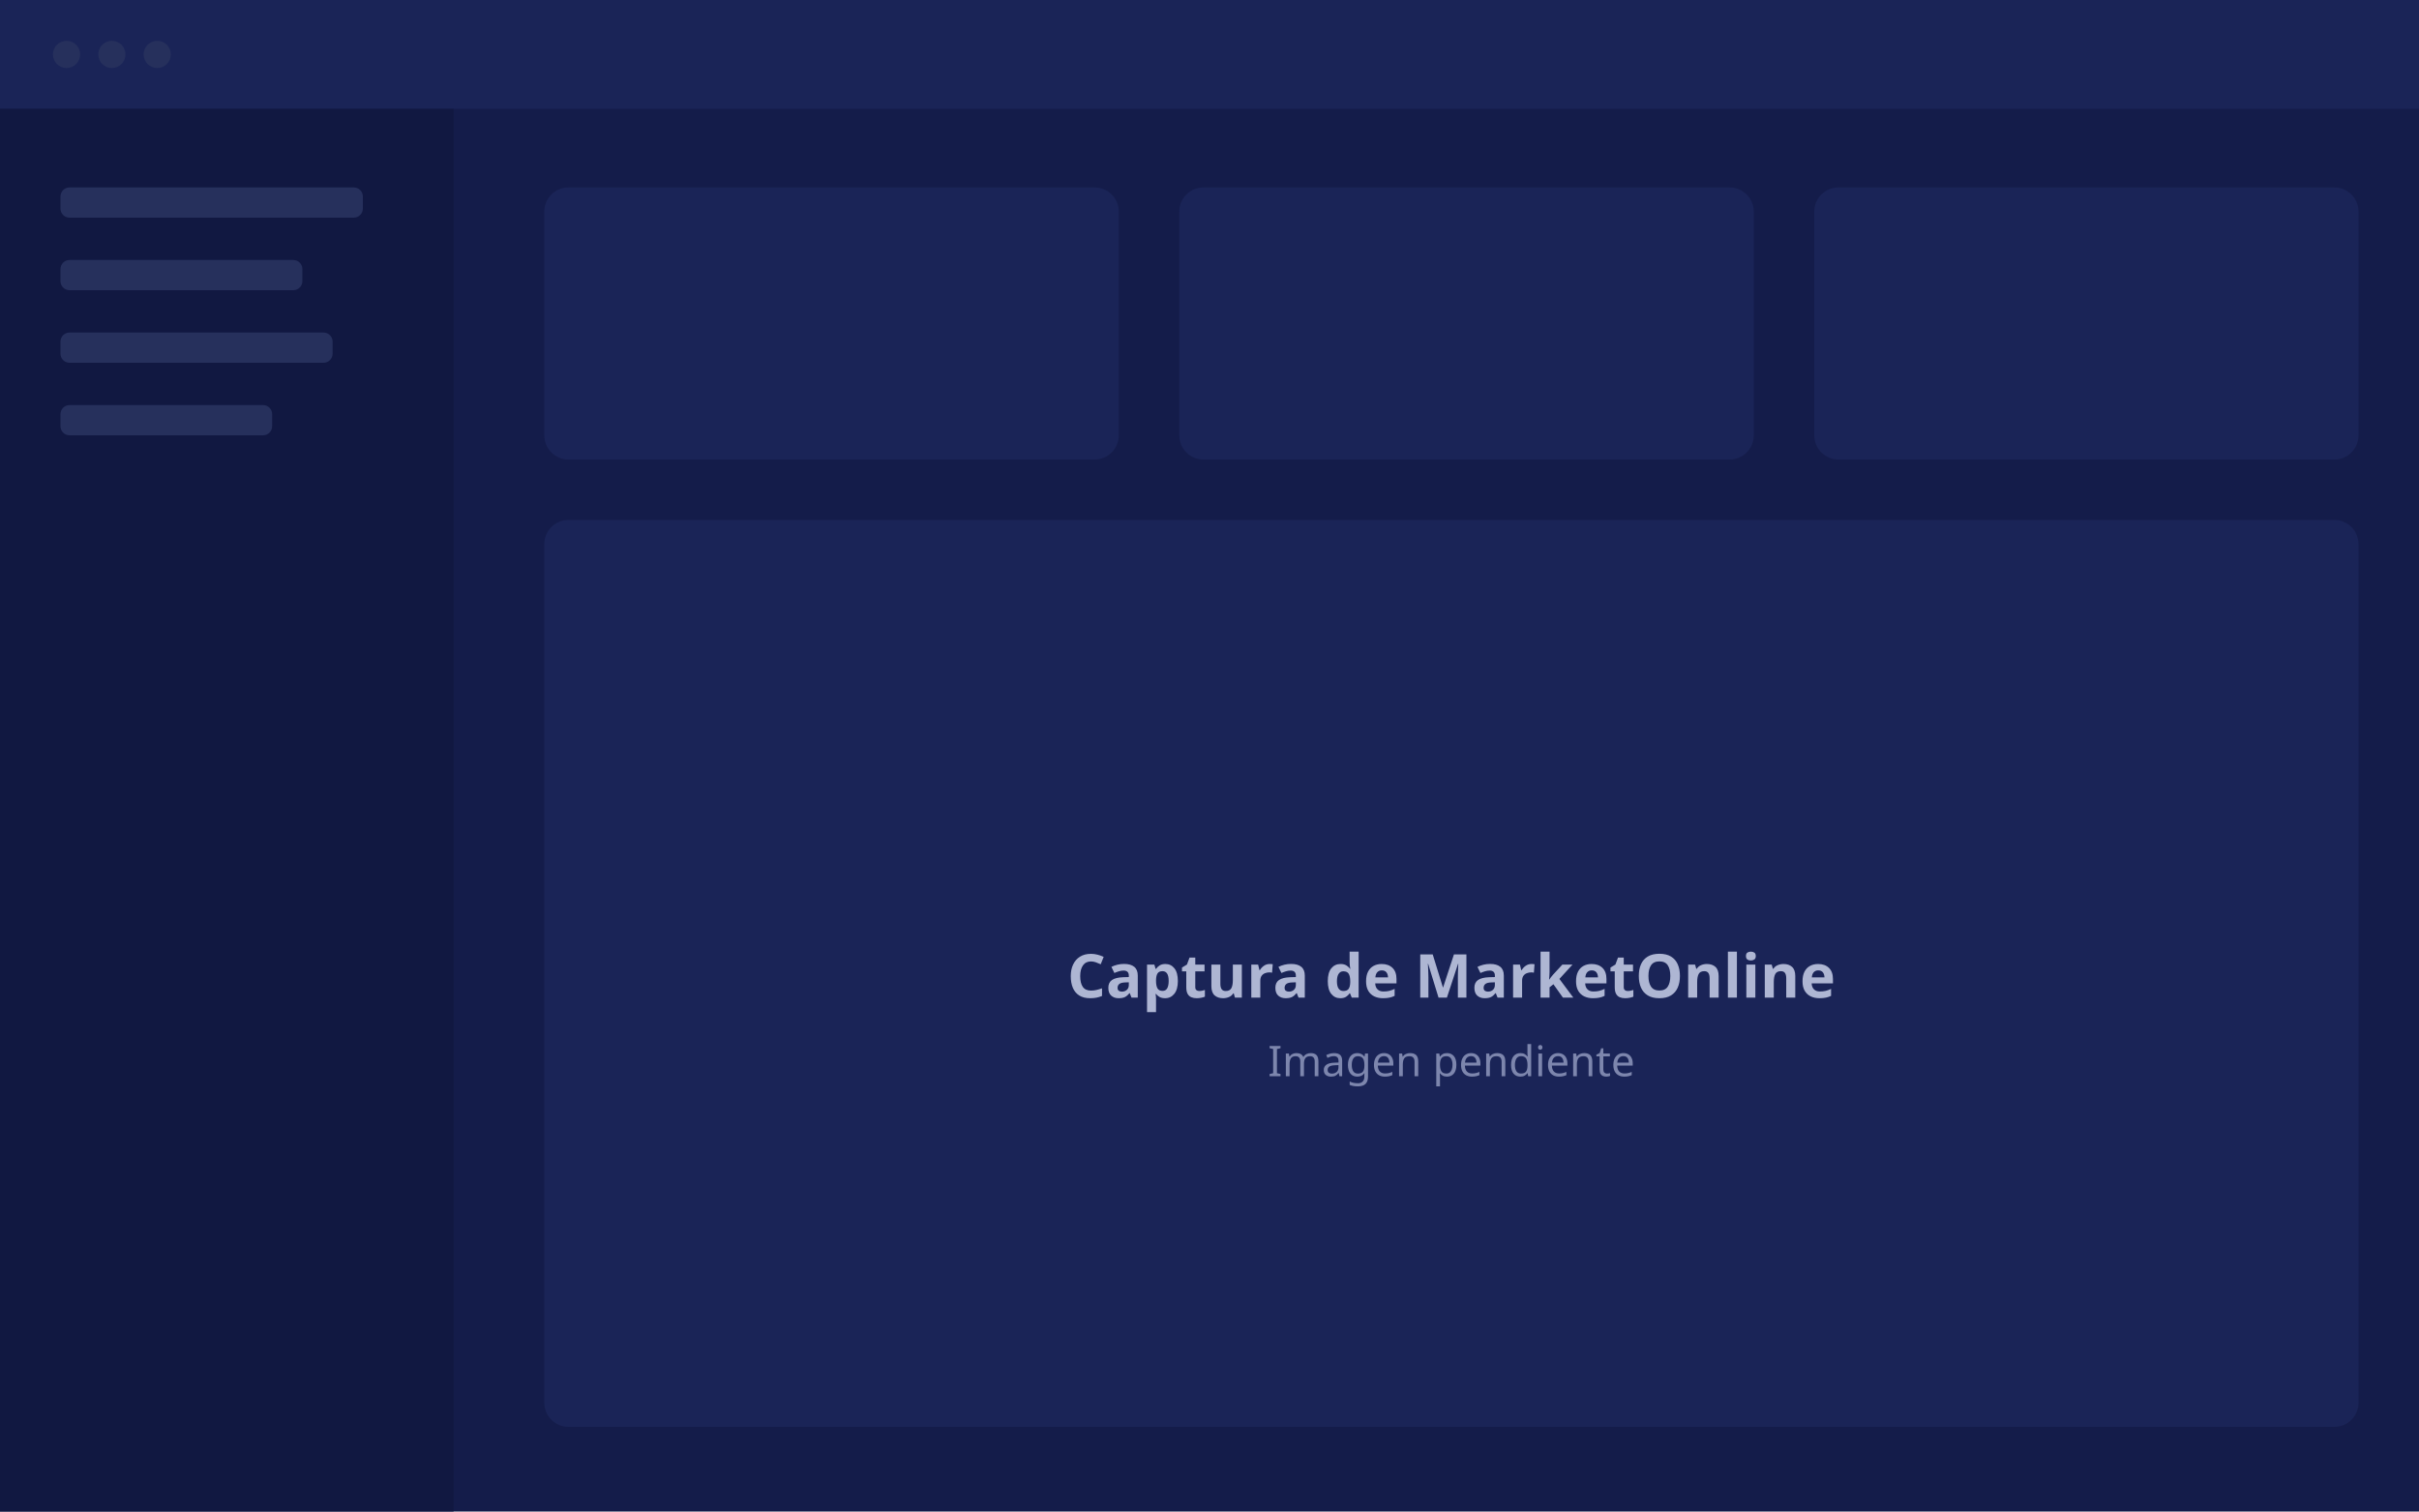
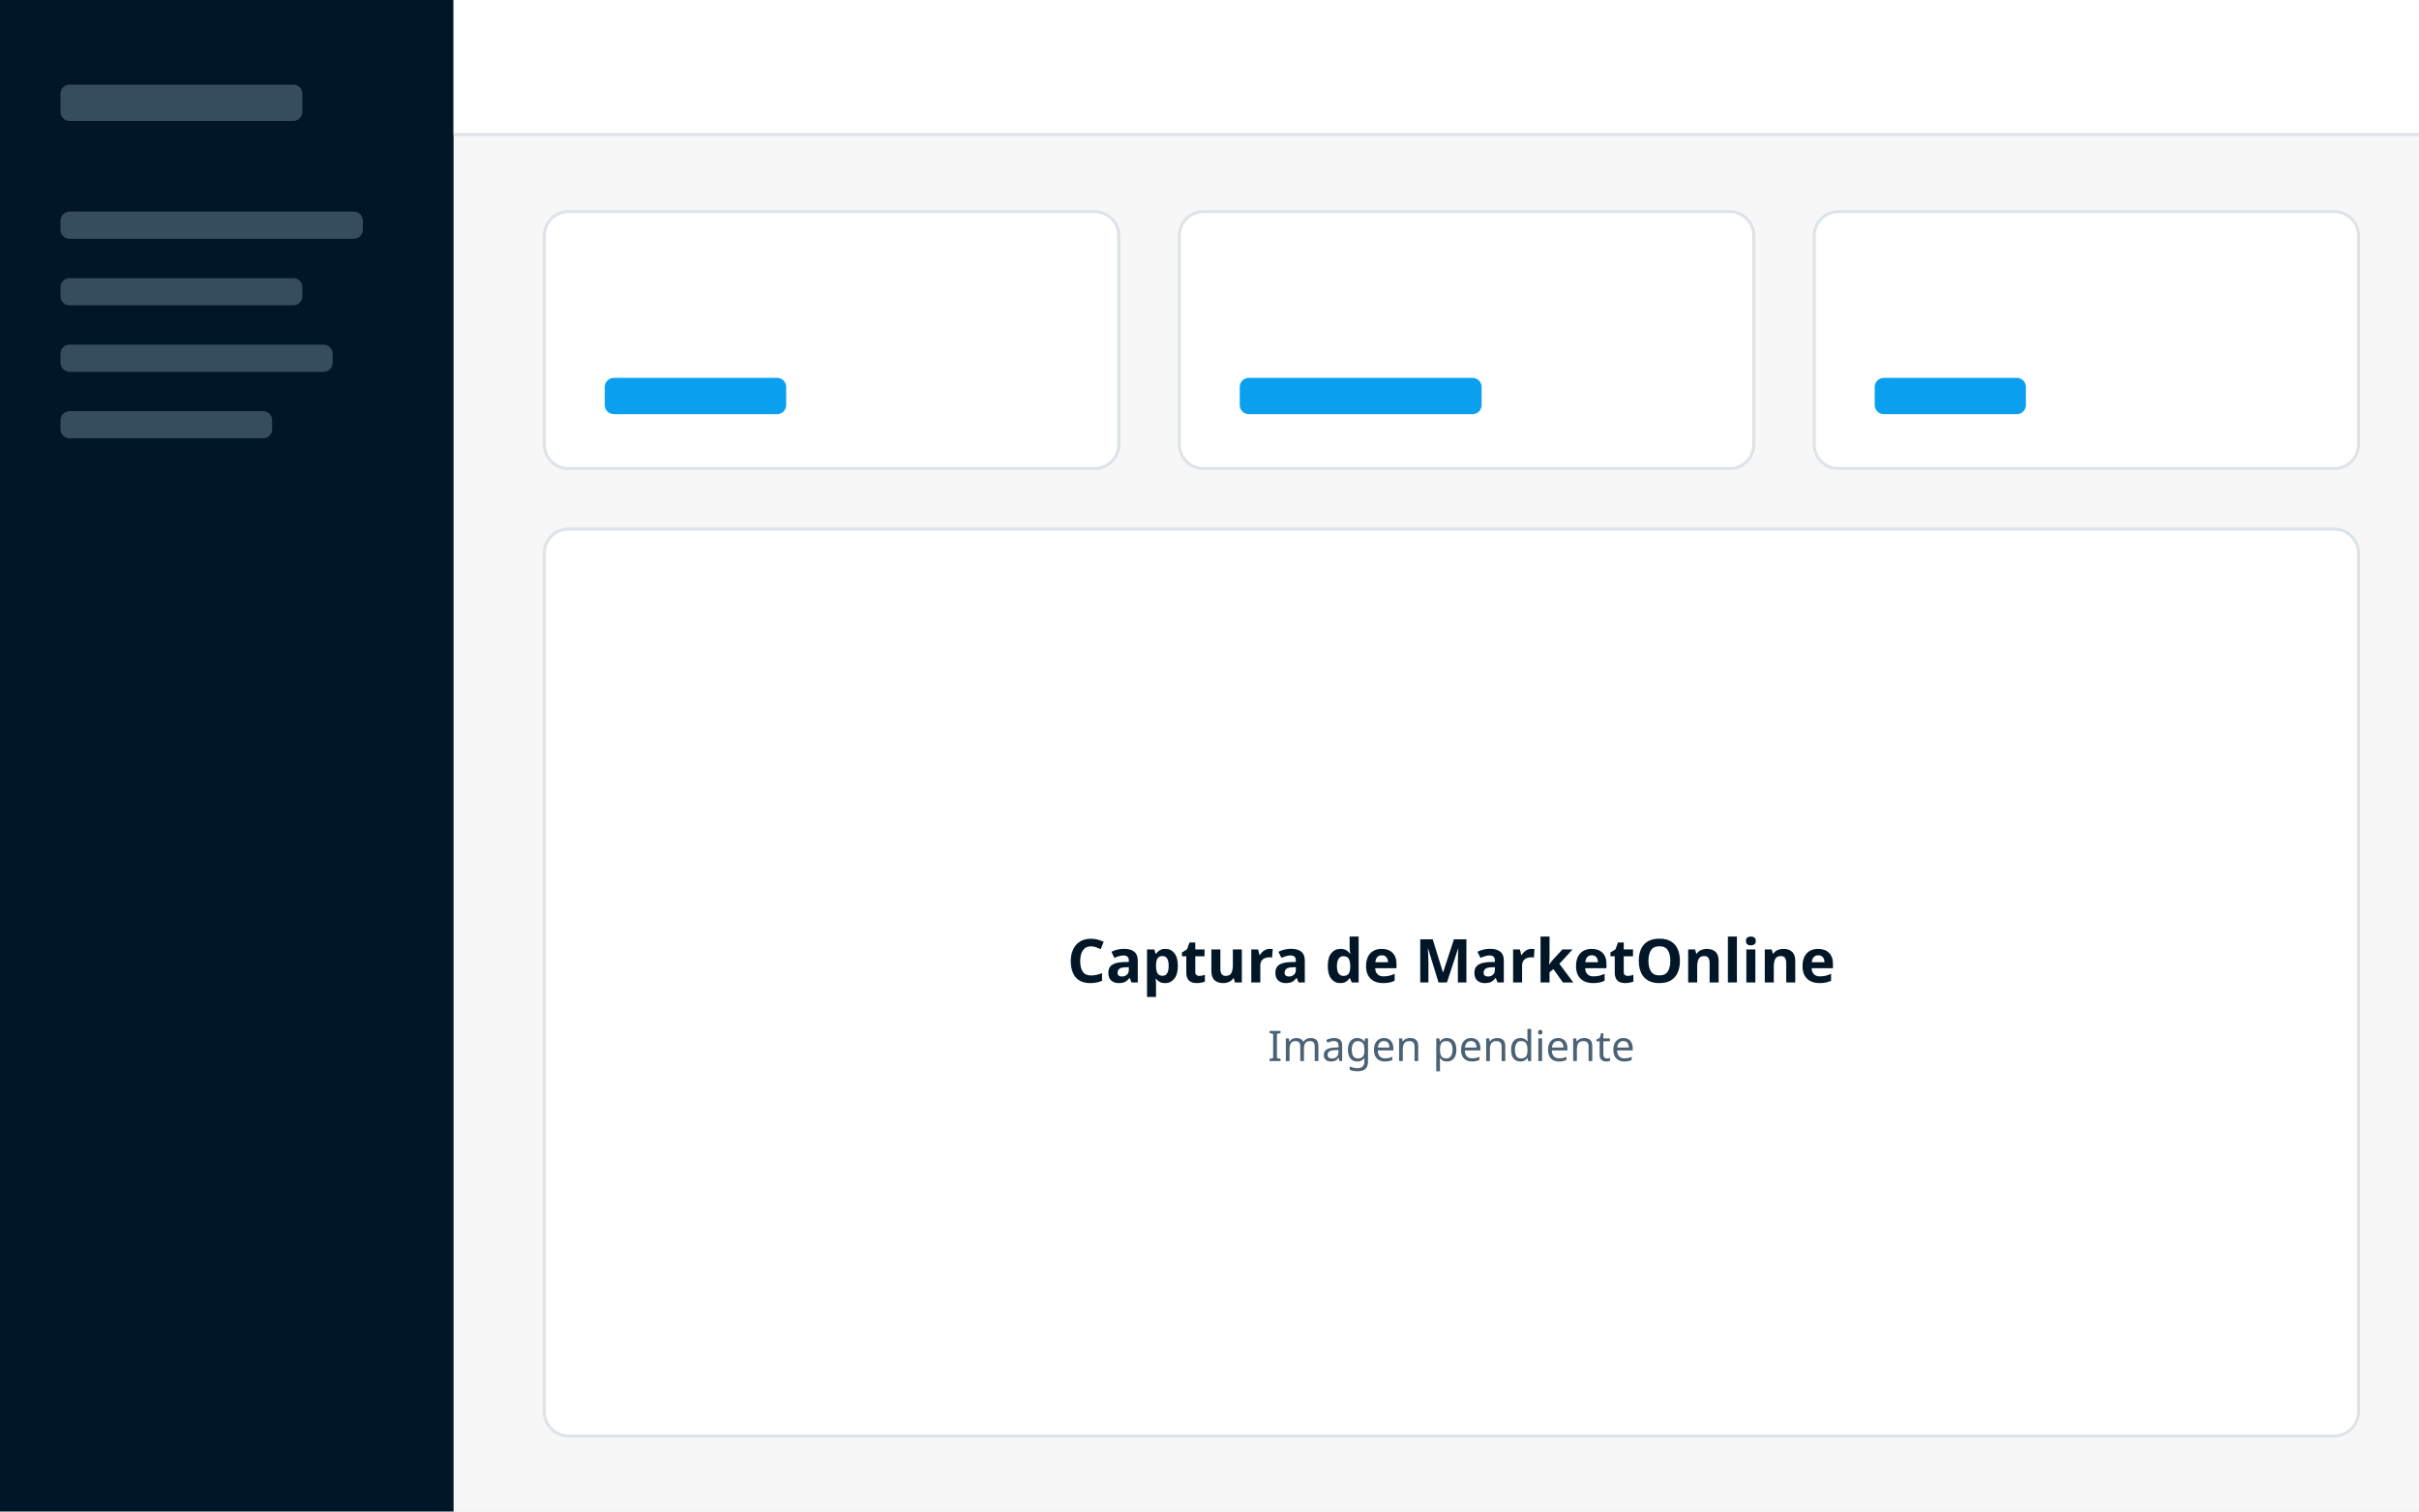
<svg xmlns="http://www.w3.org/2000/svg" width="1600" height="1000" viewBox="0 0 1600 1000">
-   <rect width="1600" height="1000" fill="#141c4a" />
-   <rect x="0" y="0" width="1600" height="72" fill="#1a2457" />
-   <circle cx="44" cy="36" r="9" fill="#26305c" />
-   <circle cx="74" cy="36" r="9" fill="#26305c" />
-   <circle cx="104" cy="36" r="9" fill="#26305c" />
-   <rect x="0" y="72" width="300" height="928" fill="#111841" />
-   <g fill="#26305c">
-     <rect x="40" y="124" width="200" height="20" rx="6" />
-     <rect x="40" y="172" width="160" height="20" rx="6" />
-     <rect x="40" y="220" width="180" height="20" rx="6" />
-     <rect x="40" y="268" width="140" height="20" rx="6" />
+   <rect width="1600" height="1000" fill="#f7f7f8" />
+   <rect x="0" y="0" width="300" height="1000" fill="#011728" />
+   <g fill="#364d5e">
+     <rect x="40" y="56" width="160" height="24" rx="6" />
+     <rect x="40" y="140" width="200" height="18" rx="6" />
+     <rect x="40" y="184" width="160" height="18" rx="6" />
+     <rect x="40" y="228" width="180" height="18" rx="6" />
+     <rect x="40" y="272" width="140" height="18" rx="6" />
  </g>
-   <g fill="#1a2457">
-     <rect x="360" y="124" width="380" height="180" rx="16" />
-     <rect x="780" y="124" width="380" height="180" rx="16" />
-     <rect x="1200" y="124" width="360" height="180" rx="16" />
-     <rect x="360" y="344" width="1200" height="600" rx="16" />
+   <rect x="300" y="0" width="1300" height="88" fill="#ffffff" />
+   <rect x="300" y="88" width="1300" height="2" fill="#dde3e7" />
+   <g fill="#ffffff" stroke="#dde3e7" stroke-width="2">
+     <rect x="360" y="140" width="380" height="170" rx="16" />
+     <rect x="780" y="140" width="380" height="170" rx="16" />
+     <rect x="1200" y="140" width="360" height="170" rx="16" />
+     <rect x="360" y="350" width="1200" height="600" rx="16" />
  </g>
-   <text x="960" y="660" text-anchor="middle" fill="#aeb6d3" font-family="system-ui, sans-serif" font-size="40" font-weight="600">Captura de MarketOnline</text>
-   <text x="960" y="712" text-anchor="middle" fill="#7d86ad" font-family="system-ui, sans-serif" font-size="28">Imagen pendiente</text>
+   <g fill="#0a9fef">
+     <rect x="400" y="250" width="120" height="24" rx="6" />
+     <rect x="820" y="250" width="160" height="24" rx="6" />
+     <rect x="1240" y="250" width="100" height="24" rx="6" />
+   </g>
+   <text x="960" y="650" text-anchor="middle" fill="#011728" font-family="system-ui, sans-serif" font-size="40" font-weight="600">Captura de MarketOnline</text>
+   <text x="960" y="702" text-anchor="middle" fill="#4b6275" font-family="system-ui, sans-serif" font-size="28">Imagen pendiente</text>
</svg>
